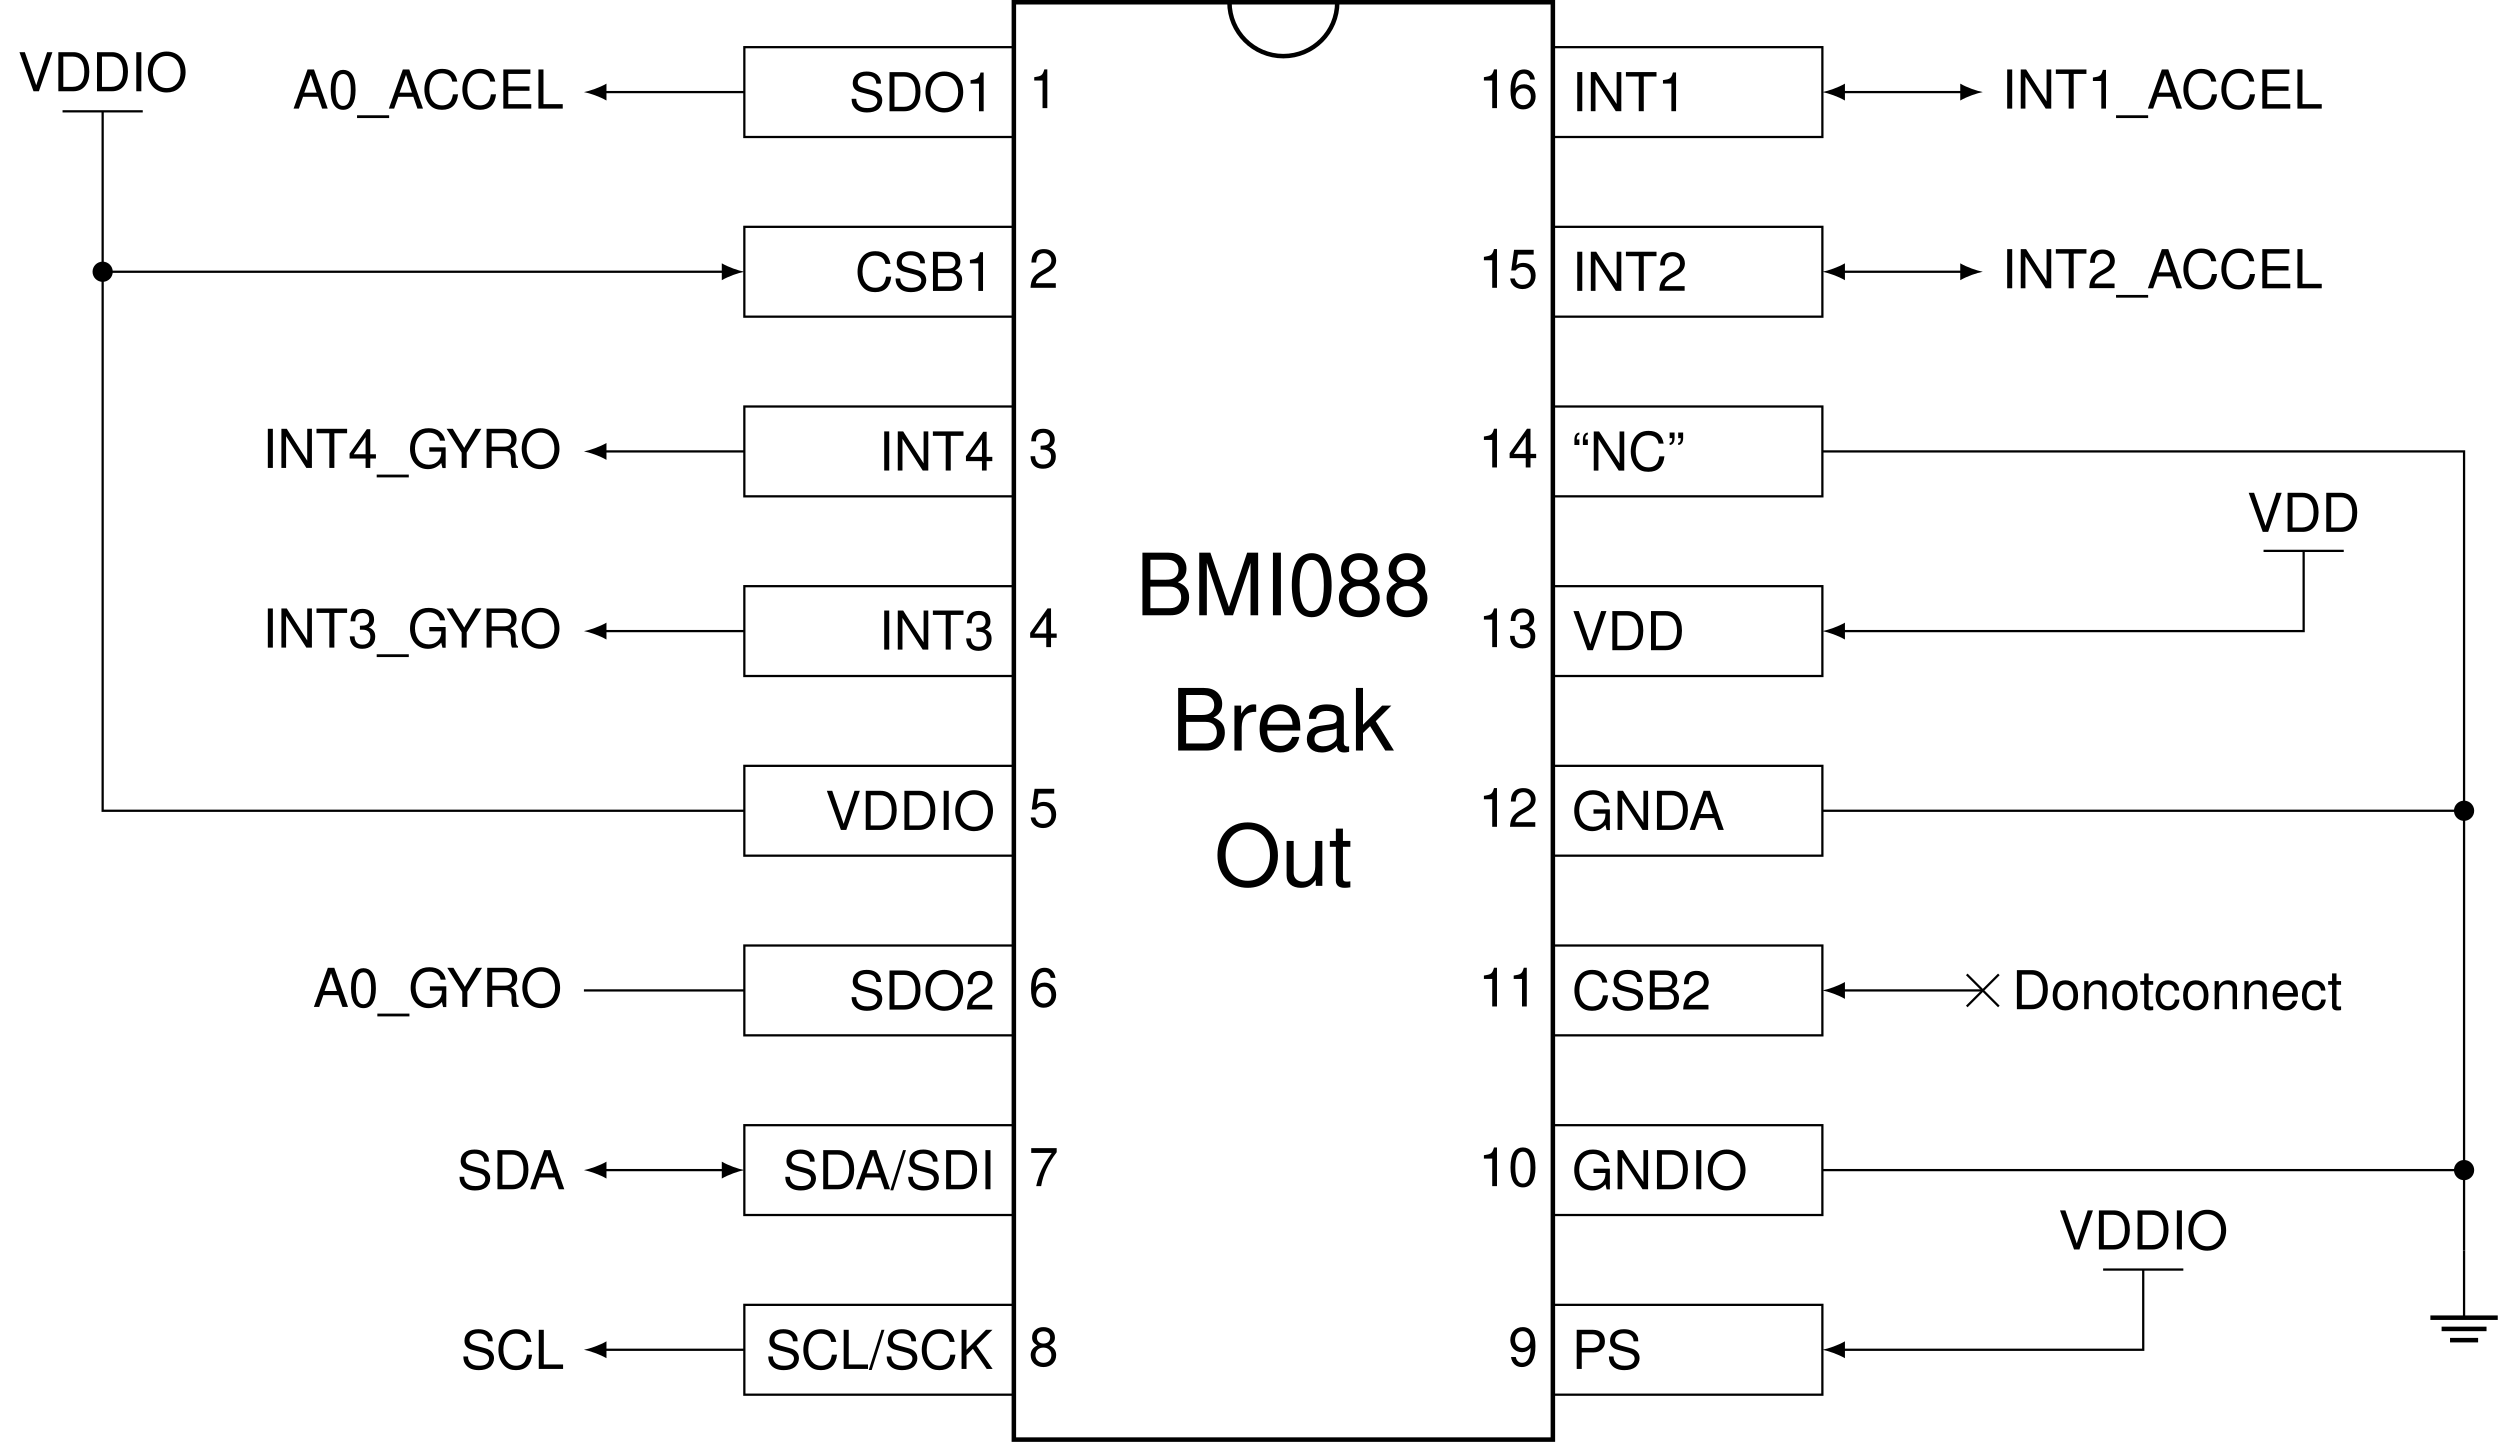
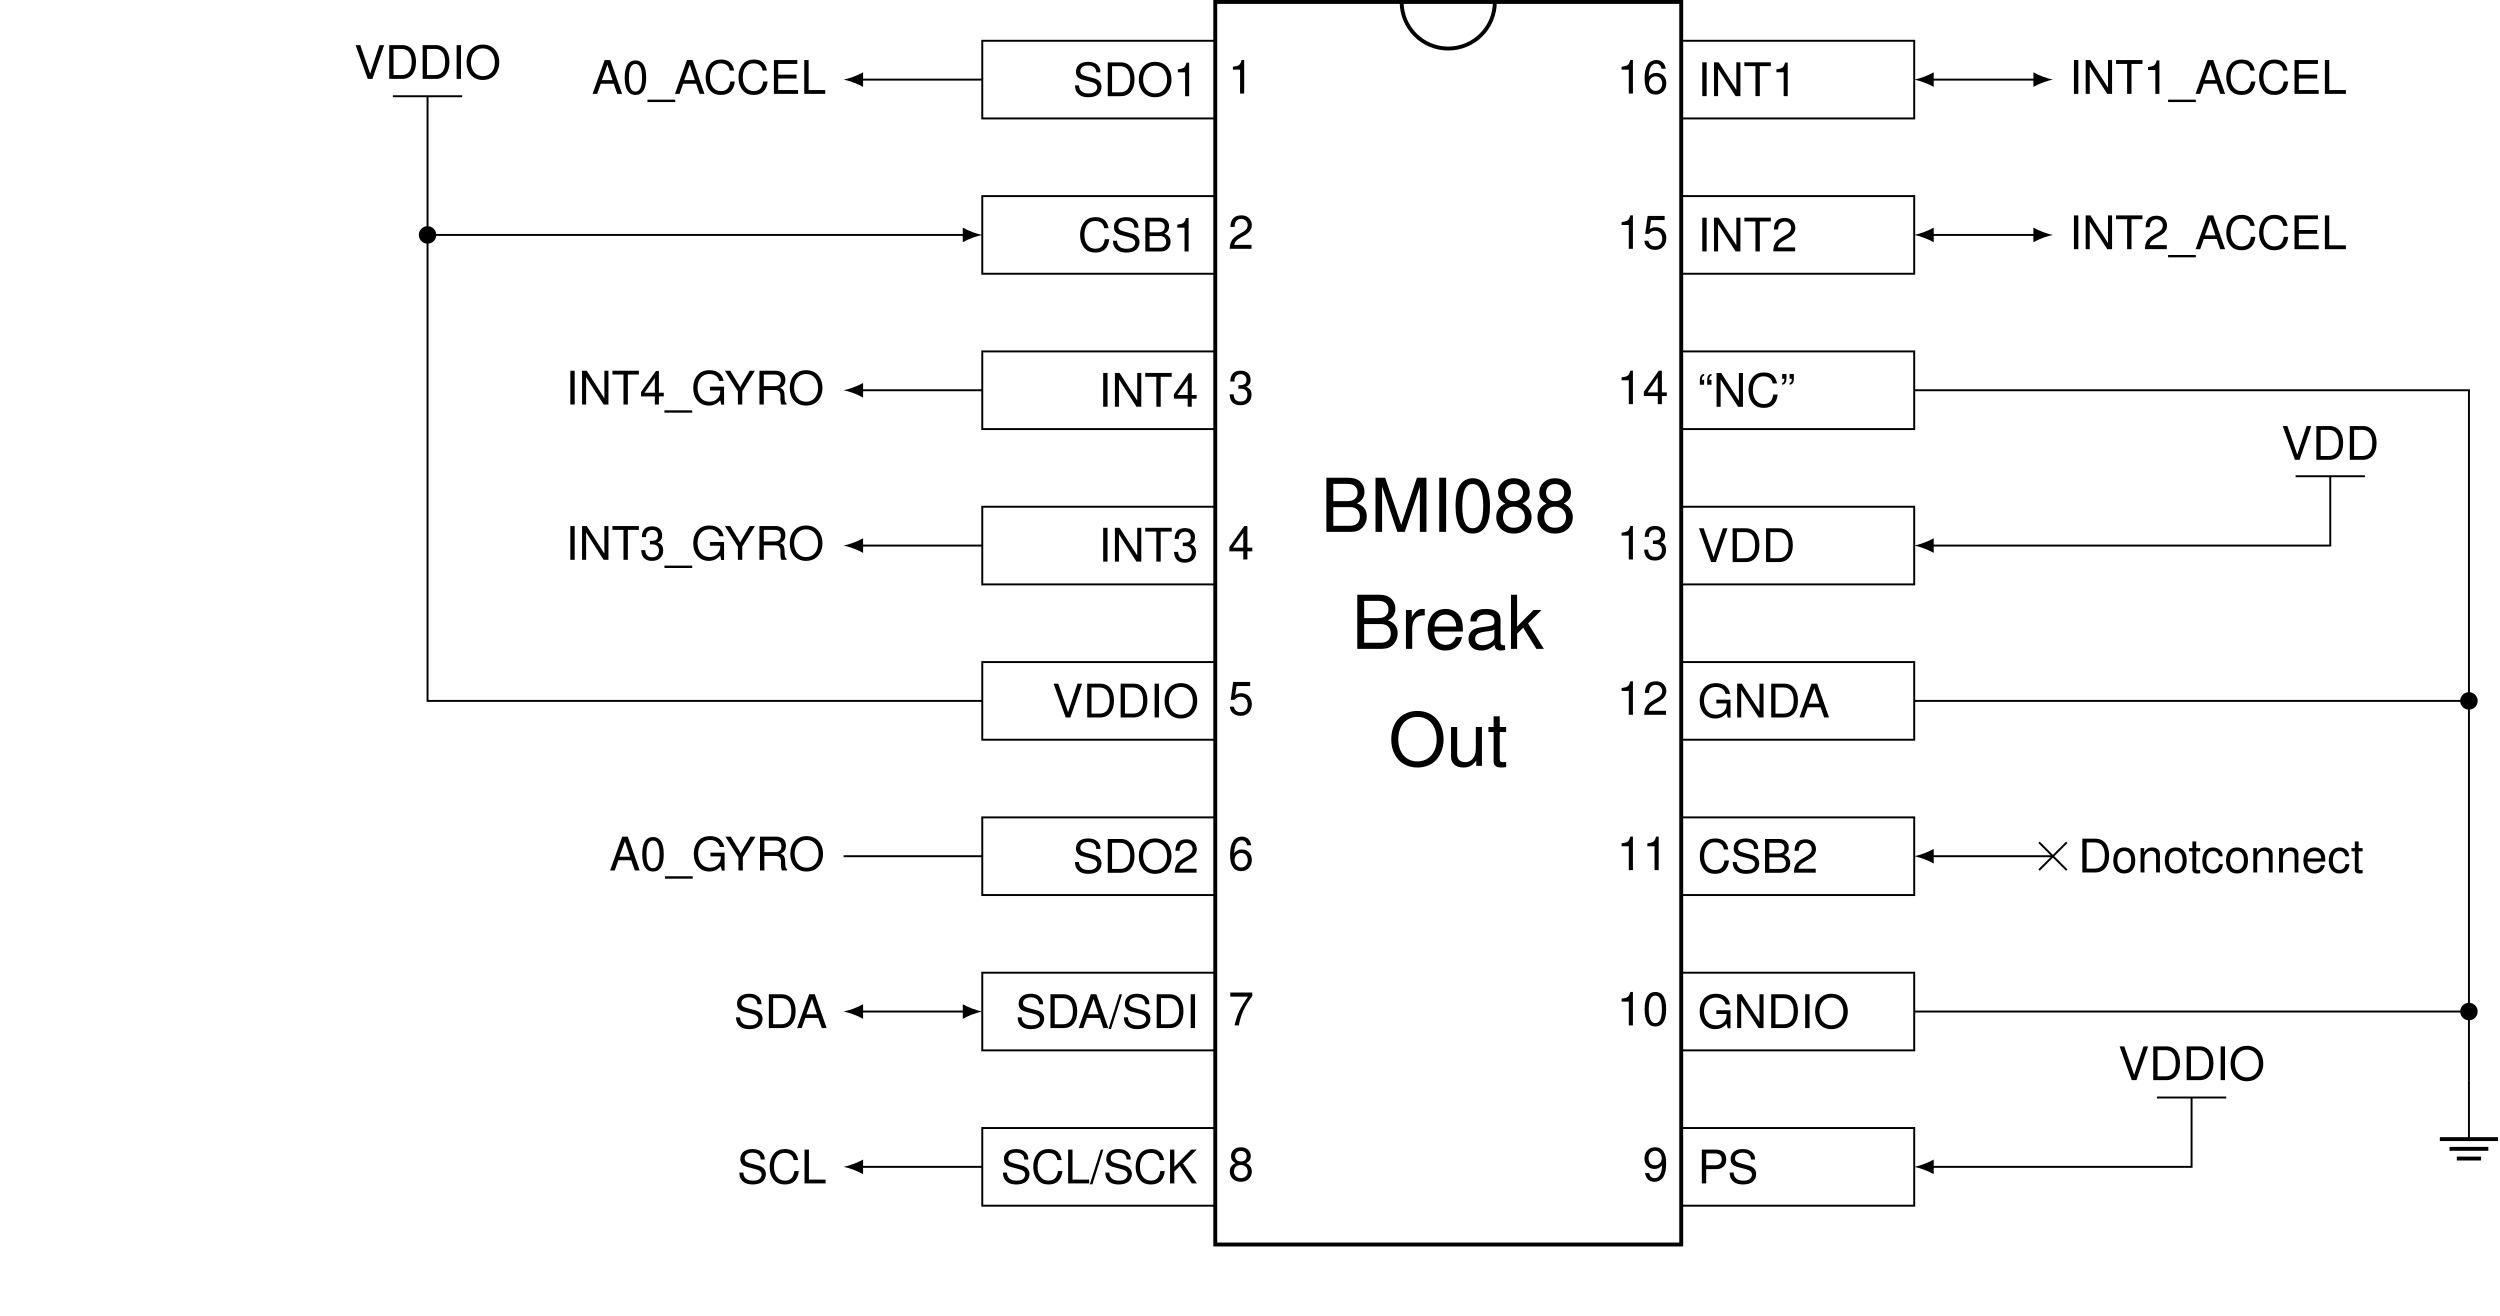
- <svg xmlns="http://www.w3.org/2000/svg" version="1.1" id="svg2" width="589.003" height="339.701" viewBox="0 0 589.003 339.701">
+ <svg xmlns="http://www.w3.org/2000/svg" version="1.1" id="svg2" width="681.337" height="358.602" viewBox="0 0 681.337 358.602">
  <defs id="defs6" />
-   <g id="g8" transform="matrix(1.333333,0,0,-1.333333,0,339.7013)">
+   <g id="g8" transform="matrix(1.333333,0,0,-1.333333,92.33467,339.7036)">
    <g id="g10" transform="translate(226.771,127.388)">
      <g id="g12">
        <g id="g14">
          <g id="g16">
            <g id="g18">
              <g id="g20">
                <path d="M 47.622,126.991 H -47.622 V -126.991 H 47.622 Z" style="fill:none;stroke:#000000;stroke-width:0.797;stroke-linecap:butt;stroke-linejoin:miter;stroke-miterlimit:10;stroke-dasharray:none;stroke-opacity:1" id="path22" />
                <path d="M -9.524,126.991 C -9.524,121.731 -5.26,117.467 0,117.467 C 5.26,117.467 9.524,121.731 9.524,126.991" style="fill:none;stroke:#000000;stroke-width:0.797;stroke-linecap:butt;stroke-linejoin:miter;stroke-miterlimit:10;stroke-dasharray:none;stroke-opacity:1" id="path24" />
                <g id="g26">
                  <g id="g28" transform="matrix(2,0,0,2,-47.622,-113.955)">
                    <g id="g30" transform="translate(-179.149,-13.433)">
                      <text xml:space="preserve" transform="matrix(1,0,0,-1,180.465,13.433)" style="font-variant:normal;font-size:4.732px;font-family:'Nimbus Sans';-inkscape-font-specification:NimbusSanL-Regu;writing-mode:lr-tb;fill:#000000;fill-opacity:1;fill-rule:nonzero;stroke:none" id="text34">
                        <tspan x="0" y="0" id="tspan32">8</tspan>
                      </text>
                      <g id="g36" transform="translate(179.149,13.433)" />
                    </g>
                    <g id="g38" transform="translate(47.622,113.955)" />
                  </g>
                  <g id="g40" transform="matrix(2,0,0,2,37.098,-113.955)">
                    <g id="g42" transform="translate(-263.869,-13.433)">
                      <text xml:space="preserve" transform="matrix(1,0,0,-1,265.184,13.433)" style="font-variant:normal;font-size:4.732px;font-family:'Nimbus Sans';-inkscape-font-specification:NimbusSanL-Regu;writing-mode:lr-tb;fill:#000000;fill-opacity:1;fill-rule:nonzero;stroke:none" id="text46">
                        <tspan x="0" y="0" id="tspan44">9</tspan>
                      </text>
                      <g id="g48" transform="translate(263.869,13.433)" />
                    </g>
                    <g id="g50" transform="translate(-37.098,113.955)" />
                  </g>
                  <g id="g52" transform="matrix(2,0,0,2,-47.622,-82.208)">
                    <g id="g54" transform="translate(-179.149,-45.18)">
                      <text xml:space="preserve" transform="matrix(1,0,0,-1,180.465,45.18)" style="font-variant:normal;font-size:4.732px;font-family:'Nimbus Sans';-inkscape-font-specification:NimbusSanL-Regu;writing-mode:lr-tb;fill:#000000;fill-opacity:1;fill-rule:nonzero;stroke:none" id="text58">
                        <tspan x="0" y="0" id="tspan56">7</tspan>
                      </text>
                      <g id="g60" transform="translate(179.149,45.18)" />
                    </g>
                    <g id="g62" transform="translate(47.622,82.208)" />
                  </g>
                  <g id="g64" transform="matrix(2,0,0,2,31.835,-82.208)">
                    <g id="g66" transform="translate(-258.606,-45.18)">
                      <text xml:space="preserve" transform="matrix(1,0,0,-1,259.922,45.18)" style="font-variant:normal;font-size:4.732px;font-family:'Nimbus Sans';-inkscape-font-specification:NimbusSanL-Regu;writing-mode:lr-tb;fill:#000000;fill-opacity:1;fill-rule:nonzero;stroke:none" id="text70">
                        <tspan x="0 2.631" y="0" id="tspan68">10</tspan>
                      </text>
                      <g id="g72" transform="translate(258.606,45.18)" />
                    </g>
                    <g id="g74" transform="translate(-31.835,82.208)" />
                  </g>
                  <g id="g76" transform="matrix(2,0,0,2,-47.622,-50.46)">
                    <g id="g78" transform="translate(-179.149,-76.928)">
                      <text xml:space="preserve" transform="matrix(1,0,0,-1,180.465,76.928)" style="font-variant:normal;font-size:4.732px;font-family:'Nimbus Sans';-inkscape-font-specification:NimbusSanL-Regu;writing-mode:lr-tb;fill:#000000;fill-opacity:1;fill-rule:nonzero;stroke:none" id="text82">
                        <tspan x="0" y="0" id="tspan80">6</tspan>
                      </text>
                      <g id="g84" transform="translate(179.149,76.928)" />
                    </g>
                    <g id="g86" transform="translate(47.622,50.46)" />
                  </g>
                  <g id="g88" transform="matrix(2,0,0,2,31.835,-50.46)">
                    <g id="g90" transform="translate(-258.606,-76.928)">
                      <text xml:space="preserve" transform="matrix(1,0,0,-1,259.922,76.928)" style="font-variant:normal;font-size:4.732px;font-family:'Nimbus Sans';-inkscape-font-specification:NimbusSanL-Regu;writing-mode:lr-tb;fill:#000000;fill-opacity:1;fill-rule:nonzero;stroke:none" id="text94">
                        <tspan x="0 2.631" y="0" id="tspan92">11</tspan>
                      </text>
                      <g id="g96" transform="translate(258.606,76.928)" />
                    </g>
                    <g id="g98" transform="translate(-31.835,50.46)" />
                  </g>
                  <g id="g100" transform="matrix(2,0,0,2,-47.622,-18.713)">
                    <g id="g102" transform="translate(-179.149,-108.675)">
                      <text xml:space="preserve" transform="matrix(1,0,0,-1,180.465,108.675)" style="font-variant:normal;font-size:4.732px;font-family:'Nimbus Sans';-inkscape-font-specification:NimbusSanL-Regu;writing-mode:lr-tb;fill:#000000;fill-opacity:1;fill-rule:nonzero;stroke:none" id="text106">
                        <tspan x="0" y="0" id="tspan104">5</tspan>
                      </text>
                      <g id="g108" transform="translate(179.149,108.675)" />
                    </g>
                    <g id="g110" transform="translate(47.622,18.713)" />
                  </g>
                  <g id="g112" transform="matrix(2,0,0,2,31.835,-18.713)">
                    <g id="g114" transform="translate(-258.606,-108.675)">
                      <text xml:space="preserve" transform="matrix(1,0,0,-1,259.922,108.675)" style="font-variant:normal;font-size:4.732px;font-family:'Nimbus Sans';-inkscape-font-specification:NimbusSanL-Regu;writing-mode:lr-tb;fill:#000000;fill-opacity:1;fill-rule:nonzero;stroke:none" id="text118">
                        <tspan x="0 2.631" y="0" id="tspan116">12</tspan>
                      </text>
                      <g id="g120" transform="translate(258.606,108.675)" />
                    </g>
                    <g id="g122" transform="translate(-31.835,18.713)" />
                  </g>
                  <g id="g124" transform="matrix(2,0,0,2,-47.622,13.034)">
                    <g id="g126" transform="translate(-179.149,-140.422)">
                      <text xml:space="preserve" transform="matrix(1,0,0,-1,180.465,140.422)" style="font-variant:normal;font-size:4.732px;font-family:'Nimbus Sans';-inkscape-font-specification:NimbusSanL-Regu;writing-mode:lr-tb;fill:#000000;fill-opacity:1;fill-rule:nonzero;stroke:none" id="text130">
                        <tspan x="0" y="0" id="tspan128">4</tspan>
                      </text>
                      <g id="g132" transform="translate(179.149,140.422)" />
                    </g>
                    <g id="g134" transform="translate(47.622,-13.034)" />
                  </g>
                  <g id="g136" transform="matrix(2,0,0,2,31.835,13.034)">
                    <g id="g138" transform="translate(-258.606,-140.422)">
                      <text xml:space="preserve" transform="matrix(1,0,0,-1,259.922,140.422)" style="font-variant:normal;font-size:4.732px;font-family:'Nimbus Sans';-inkscape-font-specification:NimbusSanL-Regu;writing-mode:lr-tb;fill:#000000;fill-opacity:1;fill-rule:nonzero;stroke:none" id="text142">
                        <tspan x="0 2.631" y="0" id="tspan140">13</tspan>
                      </text>
                      <g id="g144" transform="translate(258.606,140.422)" />
                    </g>
                    <g id="g146" transform="translate(-31.835,-13.034)" />
                  </g>
                  <g id="g148" transform="matrix(2,0,0,2,-47.622,44.782)">
                    <g id="g150" transform="translate(-179.149,-172.17)">
                      <text xml:space="preserve" transform="matrix(1,0,0,-1,180.465,172.17)" style="font-variant:normal;font-size:4.732px;font-family:'Nimbus Sans';-inkscape-font-specification:NimbusSanL-Regu;writing-mode:lr-tb;fill:#000000;fill-opacity:1;fill-rule:nonzero;stroke:none" id="text154">
                        <tspan x="0" y="0" id="tspan152">3</tspan>
                      </text>
                      <g id="g156" transform="translate(179.149,172.17)" />
                    </g>
                    <g id="g158" transform="translate(47.622,-44.782)" />
                  </g>
                  <g id="g160" transform="matrix(2,0,0,2,31.835,44.782)">
                    <g id="g162" transform="translate(-258.606,-172.17)">
                      <text xml:space="preserve" transform="matrix(1,0,0,-1,259.922,172.17)" style="font-variant:normal;font-size:4.732px;font-family:'Nimbus Sans';-inkscape-font-specification:NimbusSanL-Regu;writing-mode:lr-tb;fill:#000000;fill-opacity:1;fill-rule:nonzero;stroke:none" id="text166">
                        <tspan x="0 2.631" y="0" id="tspan164">14</tspan>
                      </text>
                      <g id="g168" transform="translate(258.606,172.17)" />
                    </g>
                    <g id="g170" transform="translate(-31.835,-44.782)" />
                  </g>
                  <g id="g172" transform="matrix(2,0,0,2,-47.622,76.529)">
                    <g id="g174" transform="translate(-179.149,-203.917)">
                      <text xml:space="preserve" transform="matrix(1,0,0,-1,180.465,203.917)" style="font-variant:normal;font-size:4.732px;font-family:'Nimbus Sans';-inkscape-font-specification:NimbusSanL-Regu;writing-mode:lr-tb;fill:#000000;fill-opacity:1;fill-rule:nonzero;stroke:none" id="text178">
                        <tspan x="0" y="0" id="tspan176">2</tspan>
                      </text>
                      <g id="g180" transform="translate(179.149,203.917)" />
                    </g>
                    <g id="g182" transform="translate(47.622,-76.529)" />
                  </g>
                  <g id="g184" transform="matrix(2,0,0,2,31.835,76.529)">
                    <g id="g186" transform="translate(-258.606,-203.917)">
                      <text xml:space="preserve" transform="matrix(1,0,0,-1,259.922,203.917)" style="font-variant:normal;font-size:4.732px;font-family:'Nimbus Sans';-inkscape-font-specification:NimbusSanL-Regu;writing-mode:lr-tb;fill:#000000;fill-opacity:1;fill-rule:nonzero;stroke:none" id="text190">
                        <tspan x="0 2.631" y="0" id="tspan188">15</tspan>
                      </text>
                      <g id="g192" transform="translate(258.606,203.917)" />
                    </g>
                    <g id="g194" transform="translate(-31.835,-76.529)" />
                  </g>
                  <g id="g196" transform="matrix(2,0,0,2,-47.622,108.277)">
                    <g id="g198" transform="translate(-179.149,-235.665)">
                      <text xml:space="preserve" transform="matrix(1,0,0,-1,180.465,235.665)" style="font-variant:normal;font-size:4.732px;font-family:'Nimbus Sans';-inkscape-font-specification:NimbusSanL-Regu;writing-mode:lr-tb;fill:#000000;fill-opacity:1;fill-rule:nonzero;stroke:none" id="text202">
                        <tspan x="0" y="0" id="tspan200">1</tspan>
                      </text>
                      <g id="g204" transform="translate(179.149,235.665)" />
                    </g>
                    <g id="g206" transform="translate(47.622,-108.277)" />
                  </g>
                  <g id="g208" transform="matrix(2,0,0,2,31.835,108.277)">
                    <g id="g210" transform="translate(-258.606,-235.665)">
                      <text xml:space="preserve" transform="matrix(1,0,0,-1,259.922,235.665)" style="font-variant:normal;font-size:4.732px;font-family:'Nimbus Sans';-inkscape-font-specification:NimbusSanL-Regu;writing-mode:lr-tb;fill:#000000;fill-opacity:1;fill-rule:nonzero;stroke:none" id="text214">
                        <tspan x="0 2.631" y="0" id="tspan212">16</tspan>
                      </text>
                      <g id="g216" transform="translate(258.606,235.665)" />
                    </g>
                    <g id="g218" transform="translate(-31.835,-108.277)" />
                  </g>
                </g>
              </g>
              <g id="g220">
                <path d="M -47.622,-103.18 H -95.245 V -119.054 H -47.622 M 47.622,-103.18 H 95.245 V -119.054 H 47.622 M -47.622,-71.433 H -95.245 V -87.306 H -47.622 M 47.622,-71.433 H 95.245 V -87.306 H 47.622 M -47.622,-39.685 H -95.245 V -55.559 H -47.622 M 47.622,-39.685 H 95.245 V -55.559 H 47.622 M -47.622,-7.937 H -95.245 V -23.811 H -47.622 M 47.622,-7.937 H 95.245 V -23.811 H 47.622 M -47.622,23.811 H -95.245 V 7.937 H -47.622 M 47.622,23.811 H 95.245 V 7.937 H 47.622 M -47.622,55.559 H -95.245 V 39.685 H -47.622 M 47.622,55.559 H 95.245 V 39.685 H 47.622 M -47.622,87.306 H -95.245 V 71.433 H -47.622 M 47.622,87.306 H 95.245 V 71.433 H 47.622 M -47.622,119.054 H -95.245 V 103.18 H -47.622 M 47.622,119.054 H 95.245 V 103.18 H 47.622" style="fill:none;stroke:#000000;stroke-width:0.399;stroke-linecap:butt;stroke-linejoin:miter;stroke-miterlimit:10;stroke-dasharray:none;stroke-opacity:1" id="path222" />
              </g>
            </g>
            <g id="g224" transform="matrix(2,0,0,2,-26.091,-29.15)">
              <g id="g226">
                <g id="g228" transform="translate(-200.68,-98.238)">
                  <text xml:space="preserve" transform="matrix(1,0,0,-1,200.68,122.149)" style="font-variant:normal;font-size:7.572px;font-family:'Nimbus Sans';-inkscape-font-specification:NimbusSanL-Regu;writing-mode:lr-tb;fill:#000000;fill-opacity:1;fill-rule:nonzero;stroke:none" id="text236">
                    <tspan x="0 5.05 11.357 13.462 17.672 21.882" y="0" id="tspan230">BMI088</tspan>
                    <tspan x="3.157 8.207 10.729 14.938 19.148" y="11.956" id="tspan232">Break</tspan>
                    <tspan x="6.943 12.834 17.044" y="23.911" id="tspan234">Out</tspan>
                  </text>
                  <g id="g238" transform="translate(200.68,98.238)" />
                </g>
              </g>
              <g id="g240" transform="translate(26.091,29.15)" />
            </g>
          </g>
          <path d="M -95.245,111.117 H -120.005" style="fill:none;stroke:#000000;stroke-width:0.399;stroke-linecap:butt;stroke-linejoin:miter;stroke-miterlimit:10;stroke-dasharray:none;stroke-opacity:1" id="path242" />
          <g id="g244" transform="rotate(180,-60.00275,55.55867)">
            <g id="g246">
              <path d="M 3.587,0 C 2.524,0.199 0.797,0.797 -0.399,1.494 V -1.494 C 0.797,-0.797 2.524,-0.199 3.587,0" style="fill:#000000;fill-opacity:1;fill-rule:nonzero;stroke:none" id="path248" />
            </g>
          </g>
          <g id="g250">
            <g id="g252" transform="translate(-175.052,108.203)">
              <g id="g254">
                <g id="g256" transform="translate(-51.719,-235.591)">
                  <text xml:space="preserve" transform="matrix(1,0,0,-1,51.719,235.591)" style="font-variant:normal;font-size:9.464px;font-family:'Nimbus Sans';-inkscape-font-specification:NimbusSanL-Regu;writing-mode:lr-tb;fill:#000000;fill-opacity:1;fill-rule:nonzero;stroke:none" id="text260">
                    <tspan x="0 6.313 11.575 16.837 22.866 29.7 36.533 42.846" y="0" id="tspan258">A0_ACCEL</tspan>
                  </text>
                  <g id="g262" transform="translate(51.719,235.591)" />
                </g>
              </g>
              <g id="g264" transform="translate(175.052,-108.203)" />
            </g>
          </g>
          <g id="g266">
            <g id="g268" transform="translate(-76.747,107.732)">
              <g id="g270">
                <g id="g272" transform="translate(-150.024,-235.12)">
                  <text xml:space="preserve" transform="matrix(1,0,0,-1,150.024,235.12)" style="font-variant:normal;font-size:9.464px;font-family:'Nimbus Sans';-inkscape-font-specification:NimbusSanL-Regu;writing-mode:lr-tb;fill:#000000;fill-opacity:1;fill-rule:nonzero;stroke:none" id="text276">
                    <tspan x="0 6.313 13.146 20.51" y="0" id="tspan274">SDO1</tspan>
                  </text>
                  <g id="g278" transform="translate(150.024,235.12)" />
                </g>
              </g>
              <g id="g280" transform="translate(76.747,-107.732)" />
            </g>
          </g>
          <path d="M -98.832,79.37 H -208.632 V 107.716 H -215.719 H -201.546" style="fill:none;stroke:#000000;stroke-width:0.399;stroke-linecap:butt;stroke-linejoin:miter;stroke-miterlimit:10;stroke-dasharray:none;stroke-opacity:1" id="path282" />
          <g id="g284" transform="translate(-98.83176,79.36952)">
            <g id="g286">
              <path d="M 3.587,0 C 2.524,0.199 0.797,0.797 -0.399,1.494 V -1.494 C 0.797,-0.797 2.524,-0.199 3.587,0" style="fill:#000000;fill-opacity:1;fill-rule:nonzero;stroke:none" id="path288" />
            </g>
          </g>
          <g id="g290">
            <g id="g292" transform="translate(-208.63,79.369)">
              <g id="g294" />
              <g id="g296" transform="translate(208.63,-79.369)" />
            </g>
          </g>
          <g id="g298">
            <g id="g300" transform="translate(-223.617,111.263)">
              <g id="g302">
                <g id="g304" transform="translate(-3.154,-238.651)">
                  <text xml:space="preserve" transform="matrix(1,0,0,-1,3.154,238.651)" style="font-variant:normal;font-size:9.464px;font-family:'Nimbus Sans';-inkscape-font-specification:NimbusSanL-Regu;writing-mode:lr-tb;fill:#000000;fill-opacity:1;fill-rule:nonzero;stroke:none" id="text308">
                    <tspan x="0 6.313 13.146 19.98 22.611" y="0" id="tspan306">VDDIO</tspan>
                  </text>
                  <g id="g310" transform="translate(3.154,238.651)" />
                </g>
              </g>
              <g id="g312" transform="translate(223.617,-111.263)" />
            </g>
          </g>
          <g id="g314">
            <g id="g316" transform="translate(-75.696,75.985)">
              <g id="g318">
                <g id="g320" transform="translate(-151.075,-203.373)">
                  <text xml:space="preserve" transform="matrix(1,0,0,-1,151.075,203.373)" style="font-variant:normal;font-size:9.464px;font-family:'Nimbus Sans';-inkscape-font-specification:NimbusSanL-Regu;writing-mode:lr-tb;fill:#000000;fill-opacity:1;fill-rule:nonzero;stroke:none" id="text324">
                    <tspan x="0 6.833 13.146 19.459" y="0" id="tspan322">CSB1</tspan>
                  </text>
                  <g id="g326" transform="translate(151.075,203.373)" />
                </g>
              </g>
              <g id="g328" transform="translate(75.696,-75.985)" />
            </g>
          </g>
          <path d="M -95.245,47.622 H -120.005" style="fill:none;stroke:#000000;stroke-width:0.399;stroke-linecap:butt;stroke-linejoin:miter;stroke-miterlimit:10;stroke-dasharray:none;stroke-opacity:1" id="path330" />
          <g id="g332" transform="rotate(180,-60.00275,23.81085)">
            <g id="g334">
              <path d="M 3.587,0 C 2.524,0.199 0.797,0.797 -0.399,1.494 V -1.494 C 0.797,-0.797 2.524,-0.199 3.587,0" style="fill:#000000;fill-opacity:1;fill-rule:nonzero;stroke:none" id="path336" />
            </g>
          </g>
          <g id="g338">
            <g id="g340" transform="translate(-180.399,44.708)">
              <g id="g342">
                <g id="g344" transform="translate(-46.372,-172.096)">
                  <text xml:space="preserve" transform="matrix(1,0,0,-1,46.372,172.096)" style="font-variant:normal;font-size:9.464px;font-family:'Nimbus Sans';-inkscape-font-specification:NimbusSanL-Regu;writing-mode:lr-tb;fill:#000000;fill-opacity:1;fill-rule:nonzero;stroke:none" id="text348">
                    <tspan x="0 2.631 9.465 15.247 20.51 25.772 33.135 39.448 46.092" y="0" id="tspan346">INT4_GYRO</tspan>
                  </text>
                  <g id="g350" transform="translate(46.372,172.096)" />
                </g>
              </g>
              <g id="g352" transform="translate(180.399,-44.708)" />
            </g>
          </g>
          <g id="g354">
            <g id="g356" transform="translate(-71.485,44.249)">
              <g id="g358">
                <g id="g360" transform="translate(-155.286,-171.637)">
                  <text xml:space="preserve" transform="matrix(1,0,0,-1,155.286,171.637)" style="font-variant:normal;font-size:9.464px;font-family:'Nimbus Sans';-inkscape-font-specification:NimbusSanL-Regu;writing-mode:lr-tb;fill:#000000;fill-opacity:1;fill-rule:nonzero;stroke:none" id="text364">
                    <tspan x="0 2.631 9.465 15.247" y="0" id="tspan362">INT4</tspan>
                  </text>
                  <g id="g366" transform="translate(155.286,171.637)" />
                </g>
              </g>
              <g id="g368" transform="translate(71.485,-44.249)" />
            </g>
          </g>
          <path d="M -95.245,15.874 H -120.005" style="fill:none;stroke:#000000;stroke-width:0.399;stroke-linecap:butt;stroke-linejoin:miter;stroke-miterlimit:10;stroke-dasharray:none;stroke-opacity:1" id="path370" />
          <g id="g372" transform="rotate(180,-60.00275,7.93695)">
            <g id="g374">
              <path d="M 3.587,0 C 2.524,0.199 0.797,0.797 -0.399,1.494 V -1.494 C 0.797,-0.797 2.524,-0.199 3.587,0" style="fill:#000000;fill-opacity:1;fill-rule:nonzero;stroke:none" id="path376" />
            </g>
          </g>
          <g id="g378">
            <g id="g380" transform="translate(-180.399,12.961)">
              <g id="g382">
                <g id="g384" transform="translate(-46.372,-140.349)">
                  <text xml:space="preserve" transform="matrix(1,0,0,-1,46.372,140.349)" style="font-variant:normal;font-size:9.464px;font-family:'Nimbus Sans';-inkscape-font-specification:NimbusSanL-Regu;writing-mode:lr-tb;fill:#000000;fill-opacity:1;fill-rule:nonzero;stroke:none" id="text388">
                    <tspan x="0 2.631 9.465 15.247 20.51 25.772 33.135 39.448 46.092" y="0" id="tspan386">INT3_GYRO</tspan>
                  </text>
                  <g id="g390" transform="translate(46.372,140.349)" />
                </g>
              </g>
              <g id="g392" transform="translate(180.399,-12.961)" />
            </g>
          </g>
          <g id="g394">
            <g id="g396" transform="translate(-71.485,12.599)">
              <g id="g398">
                <g id="g400" transform="translate(-155.286,-139.987)">
                  <text xml:space="preserve" transform="matrix(1,0,0,-1,155.286,139.987)" style="font-variant:normal;font-size:9.464px;font-family:'Nimbus Sans';-inkscape-font-specification:NimbusSanL-Regu;writing-mode:lr-tb;fill:#000000;fill-opacity:1;fill-rule:nonzero;stroke:none" id="text404">
                    <tspan x="0 2.631 9.465 15.247" y="0" id="tspan402">INT3</tspan>
                  </text>
                  <g id="g406" transform="translate(155.286,139.987)" />
                </g>
              </g>
              <g id="g408" transform="translate(71.485,-12.599)" />
            </g>
          </g>
          <path d="M -95.245,-15.874 H -208.632 V 78.672 M -208.632,79.37 V 79.37 M -208.632,79.37 V 79.37" style="fill:none;stroke:#000000;stroke-width:0.399;stroke-linecap:butt;stroke-linejoin:miter;stroke-miterlimit:10;stroke-dasharray:none;stroke-opacity:1" id="path410" />
          <g id="g412" />
          <g id="g414" />
          <g id="g416">
            <g id="g418" />
            <g id="g420" transform="rotate(90,-143.9995,-64.6305)">
              <g id="g422" />
              <g id="g424" transform="translate(208.63,-79.369)" />
            </g>
          </g>
          <g id="g426" />
          <g id="g428" />
          <g id="g430">
            <g id="g432">
              <path d="M -207.045,79.37 C -207.045,80.246 -207.756,80.957 -208.632,80.957 C -209.509,80.957 -210.22,80.246 -210.22,79.37 C -210.22,78.493 -209.509,77.782 -208.632,77.782 C -207.756,77.782 -207.045,78.493 -207.045,79.37 Z" style="fill:#000000;fill-opacity:1;fill-rule:nonzero;stroke:#000000;stroke-width:0.399;stroke-linecap:butt;stroke-linejoin:miter;stroke-miterlimit:10;stroke-dasharray:none;stroke-opacity:1" id="path434" />
            </g>
            <g id="g436" transform="translate(-208.63,79.369)">
              <g id="g438" />
              <g id="g440" transform="translate(208.63,-79.369)" />
            </g>
          </g>
          <g id="g442">
            <g id="g444" transform="translate(-80.949,-19.257)">
              <g id="g446">
                <g id="g448" transform="translate(-145.822,-108.131)">
                  <text xml:space="preserve" transform="matrix(1,0,0,-1,145.822,108.131)" style="font-variant:normal;font-size:9.464px;font-family:'Nimbus Sans';-inkscape-font-specification:NimbusSanL-Regu;writing-mode:lr-tb;fill:#000000;fill-opacity:1;fill-rule:nonzero;stroke:none" id="text452">
                    <tspan x="0 6.313 13.146 19.98 22.611" y="0" id="tspan450">VDDIO</tspan>
                  </text>
                  <g id="g454" transform="translate(145.822,108.131)" />
                </g>
              </g>
              <g id="g456" transform="translate(80.949,19.257)" />
            </g>
          </g>
          <path d="M -95.245,-47.622 H -123.592" style="fill:none;stroke:#000000;stroke-width:0.399;stroke-linecap:butt;stroke-linejoin:miter;stroke-miterlimit:10;stroke-dasharray:none;stroke-opacity:1" id="path458" />
          <g id="g460">
            <g id="g462" transform="translate(-171.465,-50.534)">
              <g id="g464">
                <g id="g466" transform="translate(-55.306,-76.854)">
                  <text xml:space="preserve" transform="matrix(1,0,0,-1,55.306,76.854)" style="font-variant:normal;font-size:9.464px;font-family:'Nimbus Sans';-inkscape-font-specification:NimbusSanL-Regu;writing-mode:lr-tb;fill:#000000;fill-opacity:1;fill-rule:nonzero;stroke:none" id="text470">
                    <tspan x="0 6.313 11.575 16.837 24.201 30.514 37.158" y="0" id="tspan468">A0_GYRO</tspan>
                  </text>
                  <g id="g472" transform="translate(55.306,76.854)" />
                </g>
              </g>
              <g id="g474" transform="translate(171.465,50.534)" />
            </g>
          </g>
          <g id="g476">
            <g id="g478" transform="translate(-76.747,-51.005)">
              <g id="g480">
                <g id="g482" transform="translate(-150.024,-76.383)">
                  <text xml:space="preserve" transform="matrix(1,0,0,-1,150.024,76.383)" style="font-variant:normal;font-size:9.464px;font-family:'Nimbus Sans';-inkscape-font-specification:NimbusSanL-Regu;writing-mode:lr-tb;fill:#000000;fill-opacity:1;fill-rule:nonzero;stroke:none" id="text486">
                    <tspan x="0 6.313 13.146 20.51" y="0" id="tspan484">SDO2</tspan>
                  </text>
                  <g id="g488" transform="translate(150.024,76.383)" />
                </g>
              </g>
              <g id="g490" transform="translate(76.747,51.005)" />
            </g>
          </g>
          <path d="M -98.832,-79.37 H -120.005" style="fill:none;stroke:#000000;stroke-width:0.399;stroke-linecap:butt;stroke-linejoin:miter;stroke-miterlimit:10;stroke-dasharray:none;stroke-opacity:1" id="path492" />
          <g id="g494" transform="translate(-98.83176,-79.36952)">
            <g id="g496">
              <path d="M 3.587,0 C 2.524,0.199 0.797,0.797 -0.399,1.494 V -1.494 C 0.797,-0.797 2.524,-0.199 3.587,0" style="fill:#000000;fill-opacity:1;fill-rule:nonzero;stroke:none" id="path498" />
            </g>
          </g>
          <g id="g500" transform="rotate(180,-60.00275,-39.68476)">
            <g id="g502">
              <path d="M 3.587,0 C 2.524,0.199 0.797,0.797 -0.399,1.494 V -1.494 C 0.797,-0.797 2.524,-0.199 3.587,0" style="fill:#000000;fill-opacity:1;fill-rule:nonzero;stroke:none" id="path504" />
            </g>
          </g>
          <g id="g506">
            <g id="g508" transform="translate(-146.024,-82.752)">
              <g id="g510">
                <g id="g512" transform="translate(-80.747,-44.636)">
                  <text xml:space="preserve" transform="matrix(1,0,0,-1,80.747,44.636)" style="font-variant:normal;font-size:9.464px;font-family:'Nimbus Sans';-inkscape-font-specification:NimbusSanL-Regu;writing-mode:lr-tb;fill:#000000;fill-opacity:1;fill-rule:nonzero;stroke:none" id="text516">
                    <tspan x="0 6.313 12.768" y="0" id="tspan514">SDA</tspan>
                  </text>
                  <g id="g518" transform="translate(80.747,44.636)" />
                </g>
              </g>
              <g id="g520" transform="translate(146.024,82.752)" />
            </g>
          </g>
          <g id="g522">
            <g id="g524" transform="translate(-88.464,-82.752)">
              <g id="g526">
                <g id="g528" transform="translate(-138.307,-44.636)">
                  <text xml:space="preserve" transform="matrix(1,0,0,-1,138.307,44.636)" style="font-variant:normal;font-size:9.464px;font-family:'Nimbus Sans';-inkscape-font-specification:NimbusSanL-Regu;writing-mode:lr-tb;fill:#000000;fill-opacity:1;fill-rule:nonzero;stroke:none" id="text532">
                    <tspan x="0 6.313 12.768 19.08 21.712 28.024 34.858" y="0" id="tspan530">SDA/SDI</tspan>
                  </text>
                  <g id="g534" transform="translate(138.307,44.636)" />
                </g>
              </g>
              <g id="g536" transform="translate(88.464,82.752)" />
            </g>
          </g>
          <path d="M -95.245,-111.117 H -120.005" style="fill:none;stroke:#000000;stroke-width:0.399;stroke-linecap:butt;stroke-linejoin:miter;stroke-miterlimit:10;stroke-dasharray:none;stroke-opacity:1" id="path538" />
          <g id="g540" transform="rotate(180,-60.00275,-55.55867)">
            <g id="g542">
              <path d="M 3.587,0 C 2.524,0.199 0.797,0.797 -0.399,1.494 V -1.494 C 0.797,-0.797 2.524,-0.199 3.587,0" style="fill:#000000;fill-opacity:1;fill-rule:nonzero;stroke:none" id="path544" />
            </g>
          </g>
          <g id="g546">
            <g id="g548" transform="translate(-145.352,-114.499)">
              <g id="g550">
                <g id="g552" transform="translate(-81.419,-12.889)">
                  <text xml:space="preserve" transform="matrix(1,0,0,-1,81.419,12.889)" style="font-variant:normal;font-size:9.464px;font-family:'Nimbus Sans';-inkscape-font-specification:NimbusSanL-Regu;writing-mode:lr-tb;fill:#000000;fill-opacity:1;fill-rule:nonzero;stroke:none" id="text556">
                    <tspan x="0 6.313 13.146" y="0" id="tspan554">SCL</tspan>
                  </text>
                  <g id="g558" transform="translate(81.419,12.889)" />
                </g>
              </g>
              <g id="g560" transform="translate(145.352,114.499)" />
            </g>
          </g>
          <g id="g562">
            <g id="g564" transform="translate(-91.473,-114.499)">
              <g id="g566">
                <g id="g568" transform="translate(-135.298,-12.889)">
                  <text xml:space="preserve" transform="matrix(1,0,0,-1,135.298,12.889)" style="font-variant:normal;font-size:9.464px;font-family:'Nimbus Sans';-inkscape-font-specification:NimbusSanL-Regu;writing-mode:lr-tb;fill:#000000;fill-opacity:1;fill-rule:nonzero;stroke:none" id="text572">
                    <tspan x="0 6.313 13.146 18.408 21.04 27.352 34.186" y="0" id="tspan570">SCL/SCK</tspan>
                  </text>
                  <g id="g574" transform="translate(135.298,12.889)" />
                </g>
              </g>
              <g id="g576" transform="translate(91.473,114.499)" />
            </g>
          </g>
          <path d="M 98.832,-111.117 H 151.939 V -96.944 H 144.852 H 159.026" style="fill:none;stroke:#000000;stroke-width:0.399;stroke-linecap:butt;stroke-linejoin:miter;stroke-miterlimit:10;stroke-dasharray:none;stroke-opacity:1" id="path578" />
          <g id="g580" transform="rotate(180,49.41588,-55.55867)">
            <g id="g582">
              <path d="M 3.587,0 C 2.524,0.199 0.797,0.797 -0.399,1.494 V -1.494 C 0.797,-0.797 2.524,-0.199 3.587,0" style="fill:#000000;fill-opacity:1;fill-rule:nonzero;stroke:none" id="path584" />
            </g>
          </g>
          <g id="g586">
            <g id="g588" transform="translate(136.95,-93.395)">
              <g id="g590">
                <g id="g592" transform="translate(-363.721,-33.993)">
                  <text xml:space="preserve" transform="matrix(1,0,0,-1,363.721,33.993)" style="font-variant:normal;font-size:9.464px;font-family:'Nimbus Sans';-inkscape-font-specification:NimbusSanL-Regu;writing-mode:lr-tb;fill:#000000;fill-opacity:1;fill-rule:nonzero;stroke:none" id="text596">
                    <tspan x="0 6.313 13.146 19.98 22.611" y="0" id="tspan594">VDDIO</tspan>
                  </text>
                  <g id="g598" transform="translate(363.721,33.993)" />
                </g>
              </g>
              <g id="g600" transform="translate(-136.95,93.395)" />
            </g>
          </g>
          <g id="g602">
            <g id="g604" transform="translate(50.975,-114.499)">
              <g id="g606">
                <g id="g608" transform="translate(-277.746,-12.889)">
                  <text xml:space="preserve" transform="matrix(1,0,0,-1,277.746,12.889)" style="font-variant:normal;font-size:9.464px;font-family:'Nimbus Sans';-inkscape-font-specification:NimbusSanL-Regu;writing-mode:lr-tb;fill:#000000;fill-opacity:1;fill-rule:nonzero;stroke:none" id="text612">
                    <tspan x="0 6.313" y="0" id="tspan610">PS</tspan>
                  </text>
                  <g id="g614" transform="translate(277.746,12.889)" />
                </g>
              </g>
              <g id="g616" transform="translate(-50.975,114.499)" />
            </g>
          </g>
          <path d="M 95.245,-79.37 H 208.632 V -93.543" style="fill:none;stroke:#000000;stroke-width:0.399;stroke-linecap:butt;stroke-linejoin:miter;stroke-miterlimit:10;stroke-dasharray:none;stroke-opacity:1" id="path618" />
          <g id="g620">
            <g id="g622" transform="translate(208.63,-79.368)">
              <g id="g624" />
              <g id="g626" transform="translate(-208.63,79.368)" />
            </g>
          </g>
          <g id="g628">
            <g id="g630">
              <g id="g632">
                <path d="M 208.632,-93.543 V -105.448" style="fill:none;stroke:#000000;stroke-width:0.399;stroke-linecap:butt;stroke-linejoin:miter;stroke-miterlimit:10;stroke-dasharray:none;stroke-opacity:1" id="path634" />
                <path d="M 202.68,-105.448 H 214.585 M 204.664,-107.433 H 212.601 M 206.152,-109.417 H 211.113" style="fill:none;stroke:#000000;stroke-width:0.797;stroke-linecap:butt;stroke-linejoin:miter;stroke-miterlimit:10;stroke-dasharray:none;stroke-opacity:1" id="path636" />
              </g>
            </g>
            <g id="g638" transform="translate(208.63,-93.542)">
              <g id="g640" />
              <g id="g642" transform="translate(-208.63,93.542)" />
            </g>
          </g>
          <g id="g644">
            <g id="g646" transform="translate(50.975,-82.752)">
              <g id="g648">
                <g id="g650" transform="translate(-277.746,-44.636)">
                  <text xml:space="preserve" transform="matrix(1,0,0,-1,277.746,44.636)" style="font-variant:normal;font-size:9.464px;font-family:'Nimbus Sans';-inkscape-font-specification:NimbusSanL-Regu;writing-mode:lr-tb;fill:#000000;fill-opacity:1;fill-rule:nonzero;stroke:none" id="text654">
                    <tspan x="0 7.363 14.197 21.03 23.661" y="0" id="tspan652">GNDIO</tspan>
                  </text>
                  <g id="g656" transform="translate(277.746,44.636)" />
                </g>
              </g>
              <g id="g658" transform="translate(-50.975,82.752)" />
            </g>
          </g>
          <path d="M 98.832,-47.622 H 123.592" style="fill:none;stroke:#000000;stroke-width:0.399;stroke-linecap:butt;stroke-linejoin:miter;stroke-miterlimit:10;stroke-dasharray:none;stroke-opacity:1" id="path660" />
          <g id="g662" transform="rotate(180,49.41588,-23.81085)">
            <g id="g664">
              <path d="M 3.587,0 C 2.524,0.199 0.797,0.797 -0.399,1.494 V -1.494 C 0.797,-0.797 2.524,-0.199 3.587,0" style="fill:#000000;fill-opacity:1;fill-rule:nonzero;stroke:none" id="path666" />
            </g>
          </g>
          <g id="g668">
            <g id="g670" transform="translate(123.59,-47.621)">
              <g id="g672" />
              <g id="g674" transform="translate(-123.59,47.621)" />
            </g>
          </g>
          <g id="g676">
            <g id="g678" transform="translate(128.771,-50.938)">
              <g id="g680">
                <g id="g682" transform="translate(-355.542,-76.45)">
                  <text xml:space="preserve" transform="matrix(1,0,0,-1,355.542,76.45)" style="font-variant:normal;font-size:9.464px;font-family:'Nimbus Sans';-inkscape-font-specification:NimbusSanL-Regu;writing-mode:lr-tb;fill:#000000;fill-opacity:1;fill-rule:nonzero;stroke:none" id="text686">
                    <tspan x="0 6.833 14.727 19.989 25.251 30.514 35.246 40.508 45.77 51.033 56.295 61.027" y="0" id="tspan684">Donotconnect</tspan>
                  </text>
                  <g id="g688" transform="translate(355.542,76.45)" />
                </g>
              </g>
              <g id="g690" transform="translate(-128.771,50.938)" />
            </g>
          </g>
          <path d="M 126.427,-44.787 L 120.758,-50.456" style="fill:none;stroke:#000000;stroke-width:0.399;stroke-linecap:butt;stroke-linejoin:miter;stroke-miterlimit:10;stroke-dasharray:none;stroke-opacity:1" id="path692" />
          <path d="M 126.427,-50.457 L 120.758,-44.787" style="fill:none;stroke:#000000;stroke-width:0.399;stroke-linecap:butt;stroke-linejoin:miter;stroke-miterlimit:10;stroke-dasharray:none;stroke-opacity:1" id="path694" />
          <g id="g696">
            <g id="g698" transform="translate(50.975,-51.005)">
              <g id="g700">
                <g id="g702" transform="translate(-277.746,-76.383)">
                  <text xml:space="preserve" transform="matrix(1,0,0,-1,277.746,76.383)" style="font-variant:normal;font-size:9.464px;font-family:'Nimbus Sans';-inkscape-font-specification:NimbusSanL-Regu;writing-mode:lr-tb;fill:#000000;fill-opacity:1;fill-rule:nonzero;stroke:none" id="text706">
                    <tspan x="0 6.833 13.146 19.459" y="0" id="tspan704">CSB2</tspan>
                  </text>
                  <g id="g708" transform="translate(277.746,76.383)" />
                </g>
              </g>
              <g id="g710" transform="translate(-50.975,51.005)" />
            </g>
          </g>
          <path d="M 95.245,-15.874 H 208.632 V -79.37 V -79.37 M 208.632,-79.37 V -79.37" style="fill:none;stroke:#000000;stroke-width:0.399;stroke-linecap:butt;stroke-linejoin:miter;stroke-miterlimit:10;stroke-dasharray:none;stroke-opacity:1" id="path712" />
          <g id="g714" />
          <g id="g716" />
          <g id="g718">
            <g id="g720" />
            <g id="g722" transform="rotate(90,143.999,64.631)">
              <g id="g724" />
              <g id="g726" transform="translate(-208.63,79.368)" />
            </g>
          </g>
          <g id="g728" />
          <g id="g730" />
          <g id="g732">
            <g id="g734">
              <path d="M 210.22,-79.37 C 210.22,-78.493 209.509,-77.782 208.632,-77.782 C 207.756,-77.782 207.045,-78.493 207.045,-79.37 C 207.045,-80.246 207.756,-80.957 208.632,-80.957 C 209.509,-80.957 210.22,-80.246 210.22,-79.37 Z" style="fill:#000000;fill-opacity:1;fill-rule:nonzero;stroke:#000000;stroke-width:0.399;stroke-linecap:butt;stroke-linejoin:miter;stroke-miterlimit:10;stroke-dasharray:none;stroke-opacity:1" id="path736" />
            </g>
            <g id="g738" transform="translate(208.63,-79.368)">
              <g id="g740" />
              <g id="g742" transform="translate(-208.63,79.368)" />
            </g>
          </g>
          <g id="g744">
            <g id="g746" transform="translate(50.975,-19.257)">
              <g id="g748">
                <g id="g750" transform="translate(-277.746,-108.131)">
                  <text xml:space="preserve" transform="matrix(1,0,0,-1,277.746,108.131)" style="font-variant:normal;font-size:9.464px;font-family:'Nimbus Sans';-inkscape-font-specification:NimbusSanL-Regu;writing-mode:lr-tb;fill:#000000;fill-opacity:1;fill-rule:nonzero;stroke:none" id="text754">
                    <tspan x="0 7.363 14.197 20.652" y="0" id="tspan752">GNDA</tspan>
                  </text>
                  <g id="g756" transform="translate(277.746,108.131)" />
                </g>
              </g>
              <g id="g758" transform="translate(-50.975,19.257)" />
            </g>
          </g>
          <path d="M 98.832,15.874 H 180.286 V 30.047 H 173.199 H 187.372" style="fill:none;stroke:#000000;stroke-width:0.399;stroke-linecap:butt;stroke-linejoin:miter;stroke-miterlimit:10;stroke-dasharray:none;stroke-opacity:1" id="path760" />
          <g id="g762" transform="rotate(180,49.41588,7.93695)">
            <g id="g764">
              <path d="M 3.587,0 C 2.524,0.199 0.797,0.797 -0.399,1.494 V -1.494 C 0.797,-0.797 2.524,-0.199 3.587,0" style="fill:#000000;fill-opacity:1;fill-rule:nonzero;stroke:none" id="path766" />
            </g>
          </g>
          <g id="g768">
            <g id="g770" transform="translate(170.294,33.401)">
              <g id="g772">
                <g id="g774" transform="translate(-397.065,-160.789)">
                  <text xml:space="preserve" transform="matrix(1,0,0,-1,397.065,160.789)" style="font-variant:normal;font-size:9.464px;font-family:'Nimbus Sans';-inkscape-font-specification:NimbusSanL-Regu;writing-mode:lr-tb;fill:#000000;fill-opacity:1;fill-rule:nonzero;stroke:none" id="text778">
                    <tspan x="0 6.313 13.146" y="0" id="tspan776">VDD</tspan>
                  </text>
                  <g id="g780" transform="translate(397.065,160.789)" />
                </g>
              </g>
              <g id="g782" transform="translate(-170.294,-33.401)" />
            </g>
          </g>
          <g id="g784">
            <g id="g786" transform="translate(50.975,12.502)">
              <g id="g788">
                <g id="g790" transform="translate(-277.746,-139.89)">
                  <text xml:space="preserve" transform="matrix(1,0,0,-1,277.746,139.89)" style="font-variant:normal;font-size:9.464px;font-family:'Nimbus Sans';-inkscape-font-specification:NimbusSanL-Regu;writing-mode:lr-tb;fill:#000000;fill-opacity:1;fill-rule:nonzero;stroke:none" id="text794">
                    <tspan x="0 6.313 13.146" y="0" id="tspan792">VDD</tspan>
                  </text>
                  <g id="g796" transform="translate(277.746,139.89)" />
                </g>
              </g>
              <g id="g798" transform="translate(-50.975,-12.502)" />
            </g>
          </g>
          <path d="M 95.245,47.622 H 208.632 V -15.874 V -15.874 M 208.632,-15.874 V -15.874" style="fill:none;stroke:#000000;stroke-width:0.399;stroke-linecap:butt;stroke-linejoin:miter;stroke-miterlimit:10;stroke-dasharray:none;stroke-opacity:1" id="path800" />
          <g id="g802" />
          <g id="g804" />
          <g id="g806">
            <g id="g808" />
            <g id="g810" transform="rotate(90,112.252,96.378)">
              <g id="g812" />
              <g id="g814" transform="translate(-208.63,15.874)" />
            </g>
          </g>
          <g id="g816" />
          <g id="g818" />
          <g id="g820">
            <g id="g822">
              <path d="M 210.22,-15.874 C 210.22,-14.997 209.509,-14.287 208.632,-14.287 C 207.756,-14.287 207.045,-14.997 207.045,-15.874 C 207.045,-16.75 207.756,-17.461 208.632,-17.461 C 209.509,-17.461 210.22,-16.75 210.22,-15.874 Z" style="fill:#000000;fill-opacity:1;fill-rule:nonzero;stroke:#000000;stroke-width:0.399;stroke-linecap:butt;stroke-linejoin:miter;stroke-miterlimit:10;stroke-dasharray:none;stroke-opacity:1" id="path824" />
            </g>
            <g id="g826" transform="translate(208.63,-15.874)">
              <g id="g828" />
              <g id="g830" transform="translate(-208.63,15.874)" />
            </g>
          </g>
          <g id="g832">
            <g id="g834" transform="translate(50.975,44.238)">
              <g id="g836">
                <g id="g838" transform="translate(-277.746,-171.626)">
                  <text xml:space="preserve" transform="matrix(1,0,0,-1,277.746,171.626)" style="font-variant:normal;font-size:9.464px;font-family:'Nimbus Sans';-inkscape-font-specification:NimbusSanL-Regu;writing-mode:lr-tb;fill:#000000;fill-opacity:1;fill-rule:nonzero;stroke:none" id="text842">
                    <tspan x="0 3.152 9.985 16.818" y="0" id="tspan840">“NC”</tspan>
                  </text>
                  <g id="g844" transform="translate(277.746,171.626)" />
                </g>
              </g>
              <g id="g846" transform="translate(-50.975,-44.238)" />
            </g>
          </g>
          <path d="M 98.832,79.37 H 120.005" style="fill:none;stroke:#000000;stroke-width:0.399;stroke-linecap:butt;stroke-linejoin:miter;stroke-miterlimit:10;stroke-dasharray:none;stroke-opacity:1" id="path848" />
          <g id="g850" transform="rotate(180,49.41588,39.68476)">
            <g id="g852">
              <path d="M 3.587,0 C 2.524,0.199 0.797,0.797 -0.399,1.494 V -1.494 C 0.797,-0.797 2.524,-0.199 3.587,0" style="fill:#000000;fill-opacity:1;fill-rule:nonzero;stroke:none" id="path854" />
            </g>
          </g>
          <g id="g856" transform="translate(120.0055,79.36952)">
            <g id="g858">
              <path d="M 3.587,0 C 2.524,0.199 0.797,0.797 -0.399,1.494 V -1.494 C 0.797,-0.797 2.524,-0.199 3.587,0" style="fill:#000000;fill-opacity:1;fill-rule:nonzero;stroke:none" id="path860" />
            </g>
          </g>
          <g id="g862">
            <g id="g864" transform="translate(126.944,76.456)">
              <g id="g866">
                <g id="g868" transform="translate(-353.715,-203.844)">
                  <text xml:space="preserve" transform="matrix(1,0,0,-1,353.715,203.844)" style="font-variant:normal;font-size:9.464px;font-family:'Nimbus Sans';-inkscape-font-specification:NimbusSanL-Regu;writing-mode:lr-tb;fill:#000000;fill-opacity:1;fill-rule:nonzero;stroke:none" id="text872">
                    <tspan x="0 2.631 9.465 15.247 20.51 25.772 31.801 38.634 45.467 51.78" y="0" id="tspan870">INT2_ACCEL</tspan>
                  </text>
                  <g id="g874" transform="translate(353.715,203.844)" />
                </g>
              </g>
              <g id="g876" transform="translate(-126.944,-76.456)" />
            </g>
          </g>
          <g id="g878">
            <g id="g880" transform="translate(50.975,75.997)">
              <g id="g882">
                <g id="g884" transform="translate(-277.746,-203.385)">
                  <text xml:space="preserve" transform="matrix(1,0,0,-1,277.746,203.385)" style="font-variant:normal;font-size:9.464px;font-family:'Nimbus Sans';-inkscape-font-specification:NimbusSanL-Regu;writing-mode:lr-tb;fill:#000000;fill-opacity:1;fill-rule:nonzero;stroke:none" id="text888">
                    <tspan x="0 2.631 9.465 15.247" y="0" id="tspan886">INT2</tspan>
                  </text>
                  <g id="g890" transform="translate(277.746,203.385)" />
                </g>
              </g>
              <g id="g892" transform="translate(-50.975,-75.997)" />
            </g>
          </g>
          <path d="M 98.832,111.117 H 120.005" style="fill:none;stroke:#000000;stroke-width:0.399;stroke-linecap:butt;stroke-linejoin:miter;stroke-miterlimit:10;stroke-dasharray:none;stroke-opacity:1" id="path894" />
          <g id="g896" transform="rotate(180,49.41588,55.55867)">
            <g id="g898">
              <path d="M 3.587,0 C 2.524,0.199 0.797,0.797 -0.399,1.494 V -1.494 C 0.797,-0.797 2.524,-0.199 3.587,0" style="fill:#000000;fill-opacity:1;fill-rule:nonzero;stroke:none" id="path900" />
            </g>
          </g>
          <g id="g902" transform="translate(120.0055,111.1173)">
            <g id="g904">
              <path d="M 3.587,0 C 2.524,0.199 0.797,0.797 -0.399,1.494 V -1.494 C 0.797,-0.797 2.524,-0.199 3.587,0" style="fill:#000000;fill-opacity:1;fill-rule:nonzero;stroke:none" id="path906" />
            </g>
          </g>
          <g id="g908">
            <g id="g910" transform="translate(126.944,108.203)">
              <g id="g912">
                <g id="g914" transform="translate(-353.715,-235.591)">
                  <text xml:space="preserve" transform="matrix(1,0,0,-1,353.715,235.591)" style="font-variant:normal;font-size:9.464px;font-family:'Nimbus Sans';-inkscape-font-specification:NimbusSanL-Regu;writing-mode:lr-tb;fill:#000000;fill-opacity:1;fill-rule:nonzero;stroke:none" id="text918">
                    <tspan x="0 2.631 9.465 15.247 20.51 25.772 31.801 38.634 45.467 51.78" y="0" id="tspan916">INT1_ACCEL</tspan>
                  </text>
                  <g id="g920" transform="translate(353.715,235.591)" />
                </g>
              </g>
              <g id="g922" transform="translate(-126.944,-108.203)" />
            </g>
          </g>
          <g id="g924">
            <g id="g926" transform="translate(50.975,107.744)">
              <g id="g928">
                <g id="g930" transform="translate(-277.746,-235.132)">
                  <text xml:space="preserve" transform="matrix(1,0,0,-1,277.746,235.132)" style="font-variant:normal;font-size:9.464px;font-family:'Nimbus Sans';-inkscape-font-specification:NimbusSanL-Regu;writing-mode:lr-tb;fill:#000000;fill-opacity:1;fill-rule:nonzero;stroke:none" id="text934">
                    <tspan x="0 2.631 9.465 15.247" y="0" id="tspan932">INT1</tspan>
                  </text>
                  <g id="g936" transform="translate(277.746,235.132)" />
                </g>
              </g>
              <g id="g938" transform="translate(-50.975,-107.744)" />
            </g>
          </g>
        </g>
      </g>
    </g>
  </g>
</svg>
